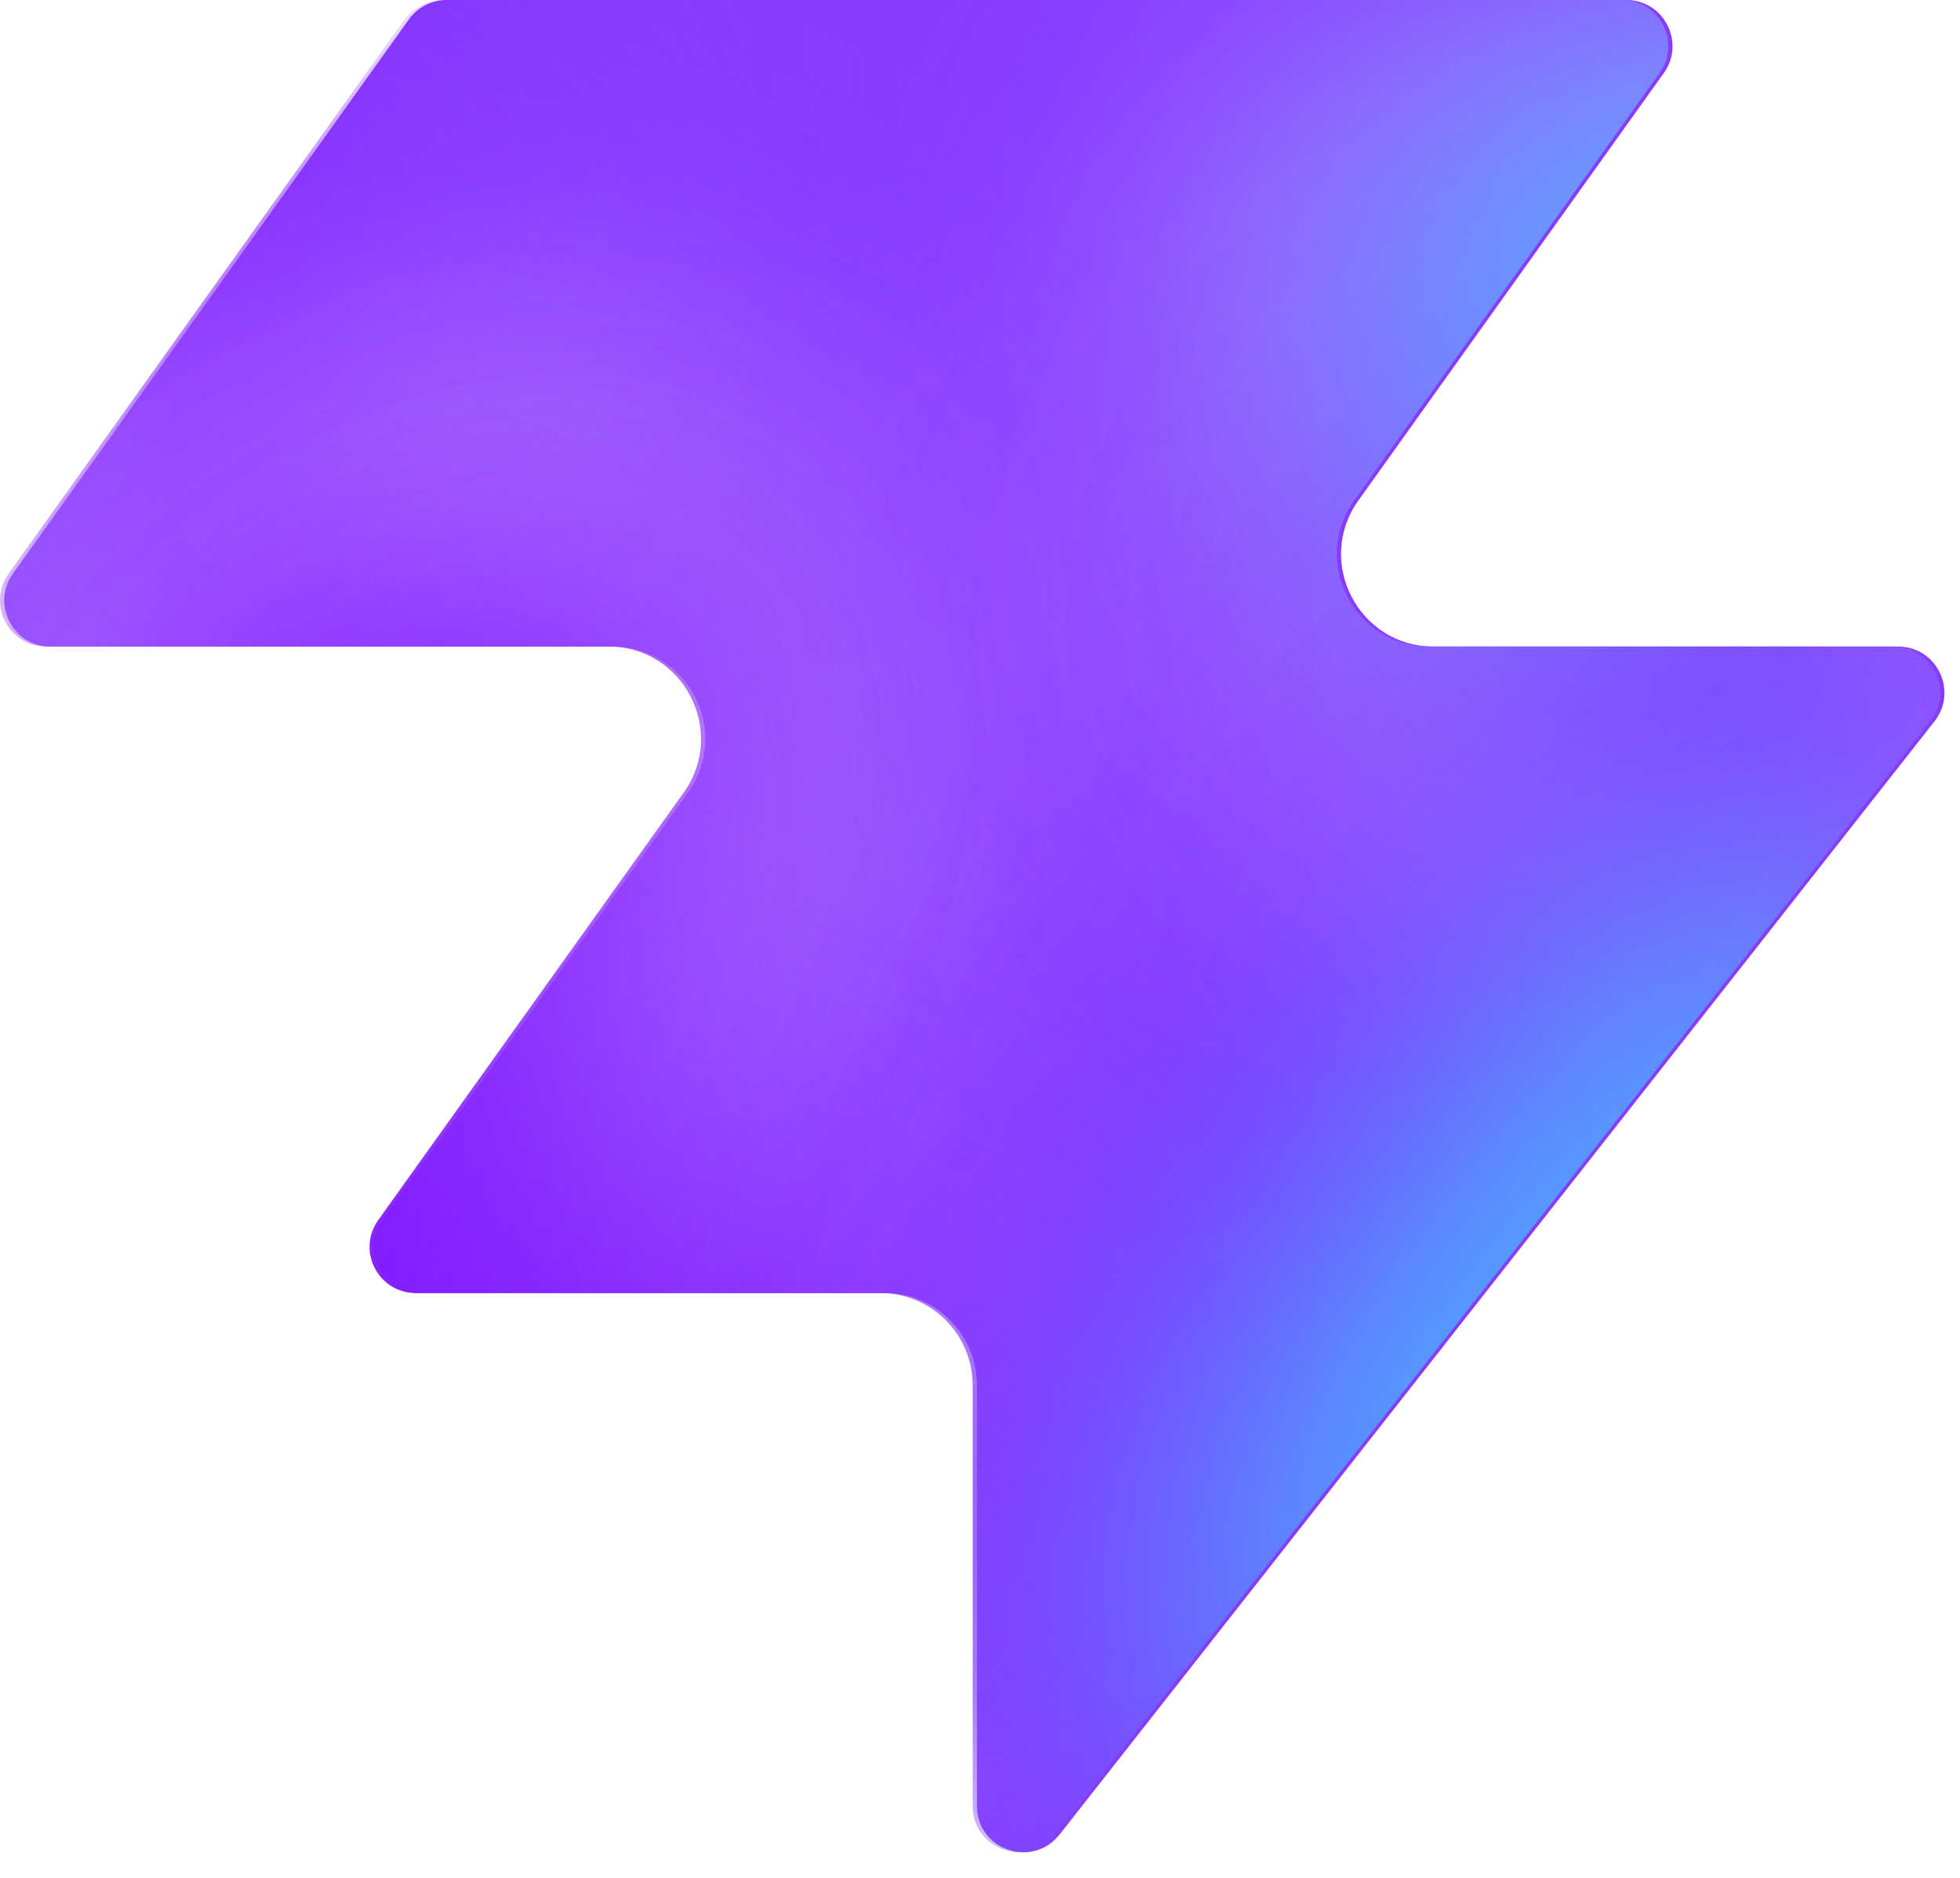
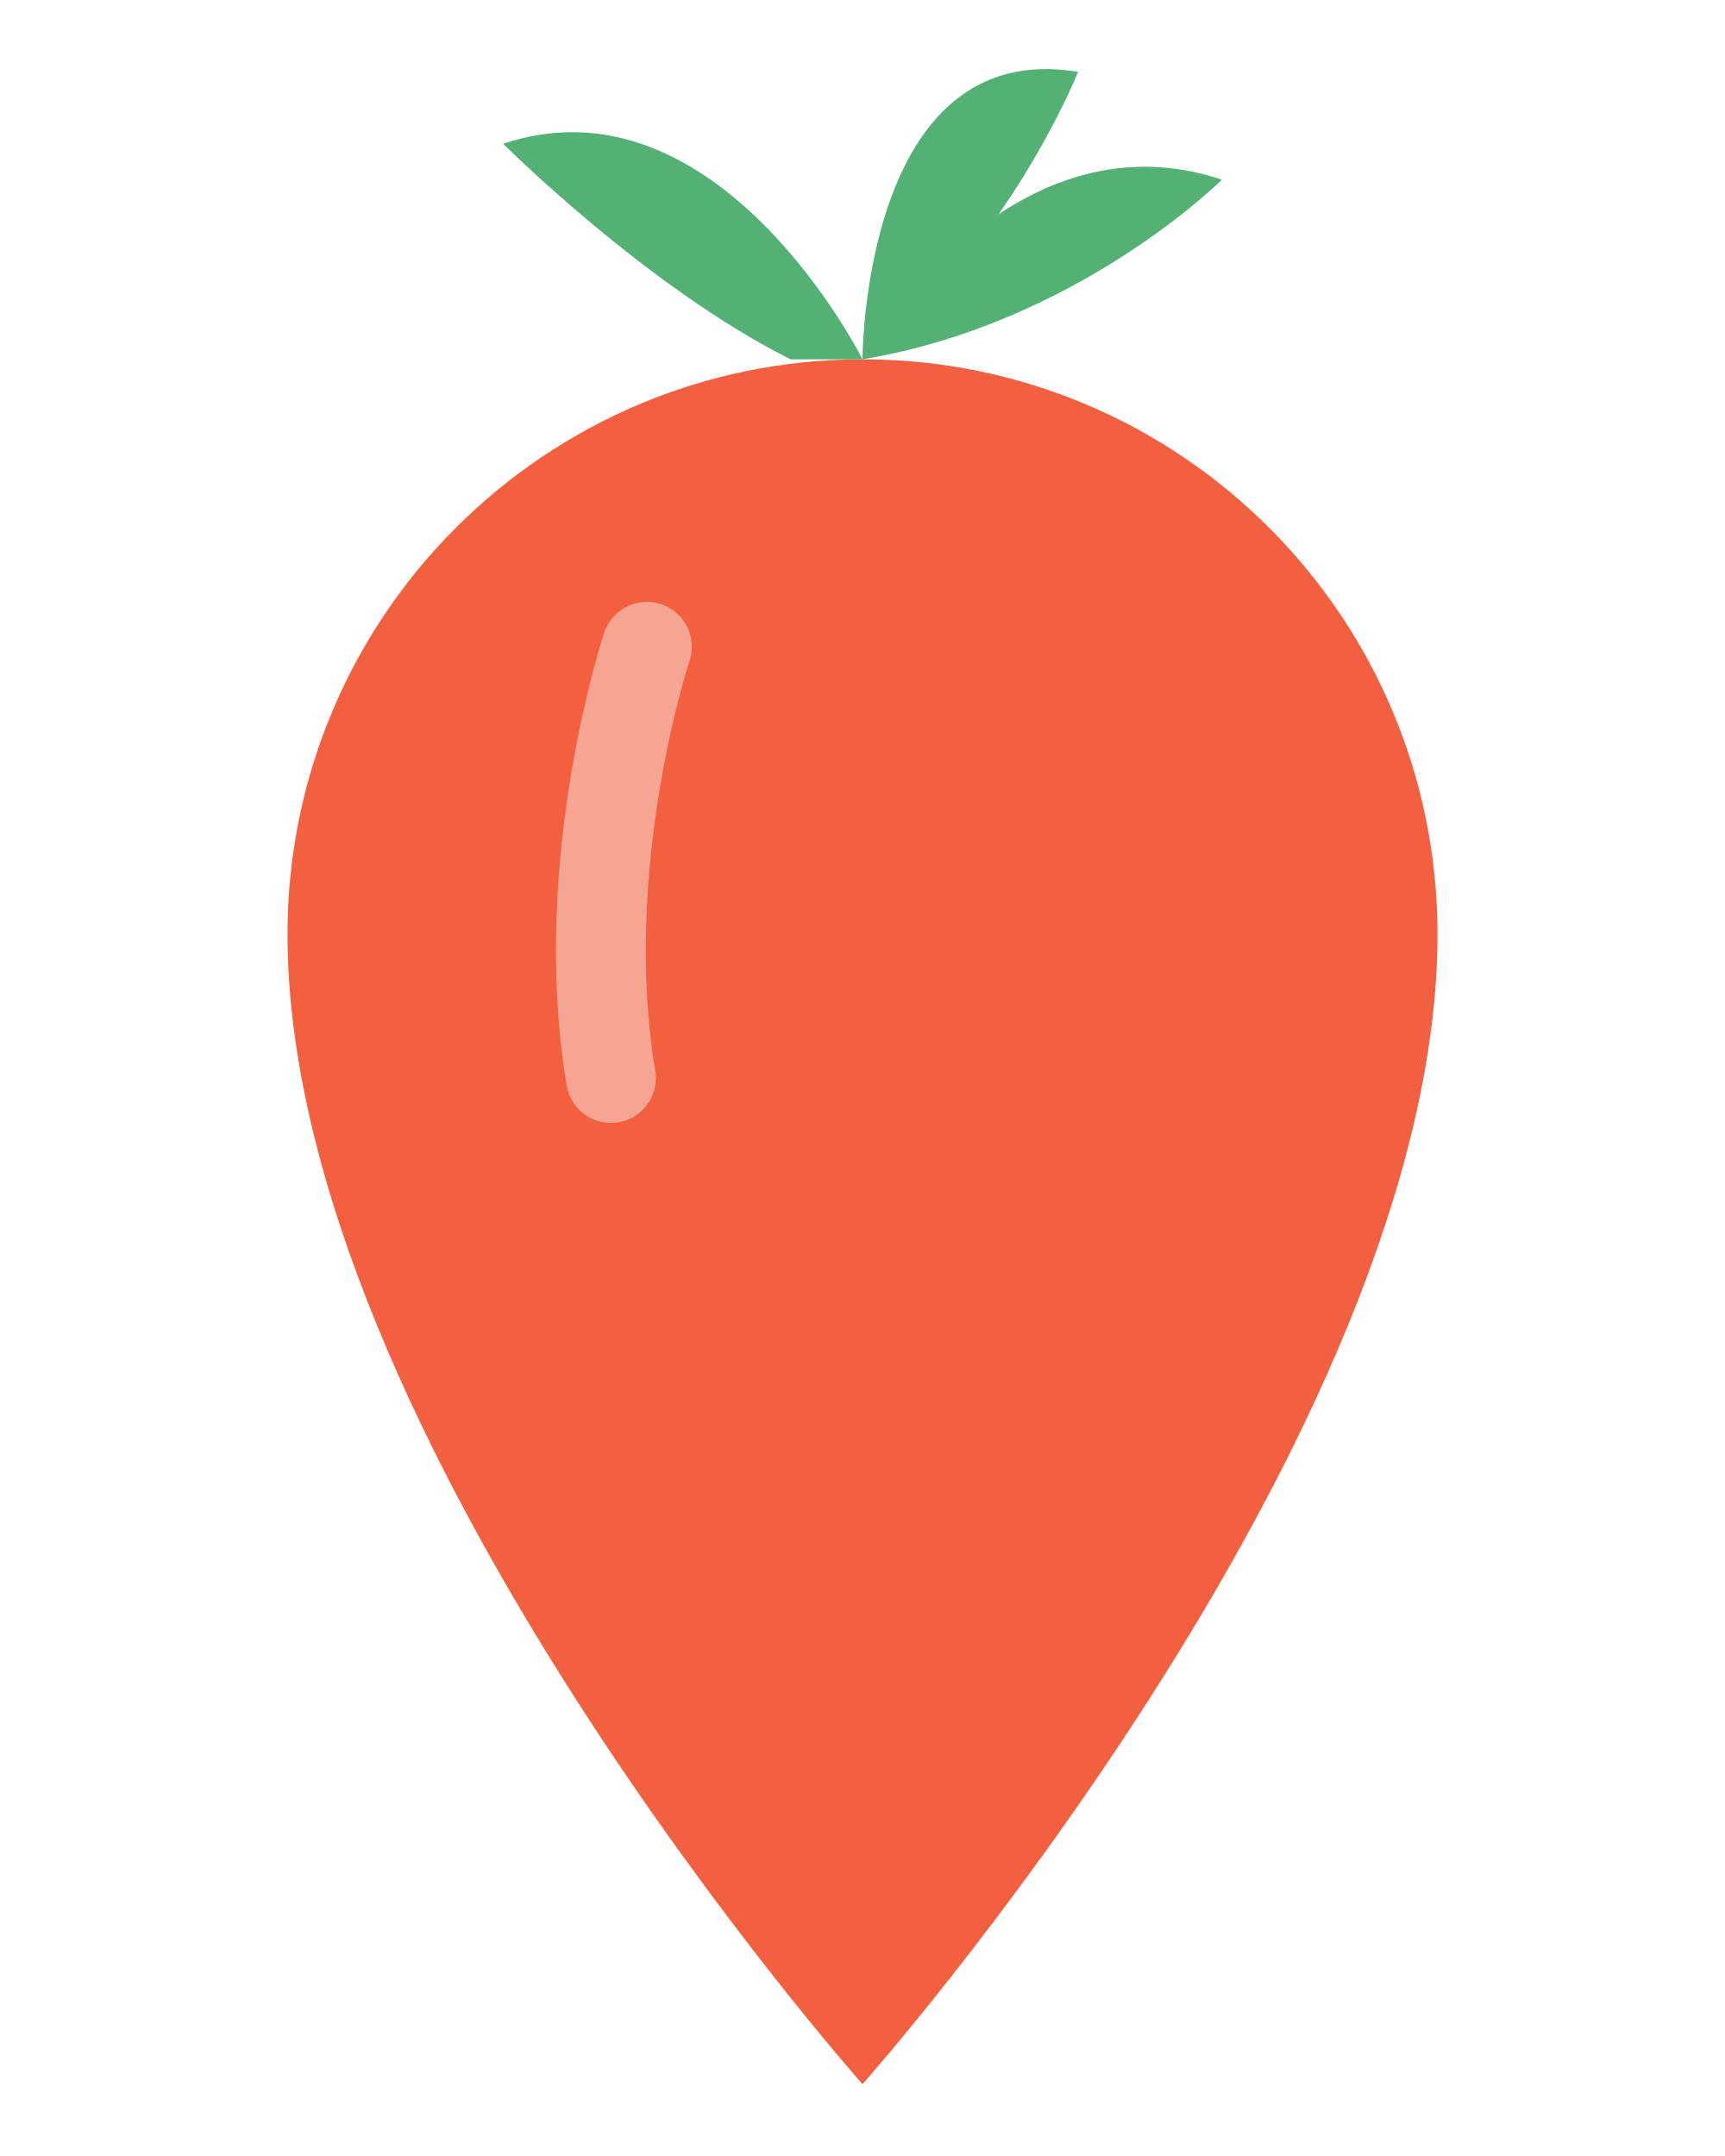
- <svg xmlns="http://www.w3.org/2000/svg" width="48" height="46" fill="none" viewBox="0 0 48 46">
-   <path fill="#863bff" d="M25.946 44.938c-.664.845-2.021.375-2.021-.698V33.937a2.26 2.26 0 0 0-2.262-2.262H10.287c-.92 0-1.456-1.04-.92-1.788l7.48-10.471c1.07-1.497 0-3.578-1.842-3.578H1.237c-.92 0-1.456-1.04-.92-1.788L10.013.474c.214-.297.556-.474.92-.474h28.894c.92 0 1.456 1.04.92 1.788l-7.48 10.471c-1.07 1.498 0 3.579 1.842 3.579h11.377c.943 0 1.473 1.088.89 1.83L25.947 44.94z" style="fill:#863bff;fill:color(display-p3 .525 .23 1);fill-opacity:1" />
-   <mask id="a" width="48" height="46" x="0" y="0" maskUnits="userSpaceOnUse" style="mask-type:alpha">
-     <path fill="#000" d="M25.842 44.938c-.664.844-2.021.375-2.021-.698V33.937a2.26 2.26 0 0 0-2.262-2.262H10.183c-.92 0-1.456-1.04-.92-1.788l7.48-10.471c1.07-1.498 0-3.579-1.842-3.579H1.133c-.92 0-1.456-1.04-.92-1.787L9.91.473c.214-.297.556-.474.92-.474h28.894c.92 0 1.456 1.04.92 1.788l-7.48 10.471c-1.07 1.498 0 3.578 1.842 3.578h11.377c.943 0 1.473 1.088.89 1.832L25.843 44.94z" style="fill:#000;fill-opacity:1" />
-   </mask>
-   <g mask="url(#a)">
-     <g filter="url(#b)">
-       <ellipse cx="5.508" cy="14.704" fill="#ede6ff" rx="5.508" ry="14.704" style="fill:#ede6ff;fill:color(display-p3 .927 .903 1);fill-opacity:1" transform="matrix(.00324 1 1 -.00324 -4.47 31.516)" />
-     </g>
-     <g filter="url(#c)">
-       <ellipse cx="10.399" cy="29.851" fill="#ede6ff" rx="10.399" ry="29.851" style="fill:#ede6ff;fill:color(display-p3 .927 .903 1);fill-opacity:1" transform="matrix(.00324 1 1 -.00324 -39.328 7.883)" />
-     </g>
-     <g filter="url(#d)">
-       <ellipse cx="5.508" cy="30.487" fill="#7e14ff" rx="5.508" ry="30.487" style="fill:#7e14ff;fill:color(display-p3 .492 .077 1);fill-opacity:1" transform="rotate(89.814 -25.913 -14.639)scale(1 -1)" />
-     </g>
-     <g filter="url(#e)">
-       <ellipse cx="5.508" cy="30.599" fill="#7e14ff" rx="5.508" ry="30.599" style="fill:#7e14ff;fill:color(display-p3 .492 .077 1);fill-opacity:1" transform="rotate(89.814 -32.644 -3.334)scale(1 -1)" />
-     </g>
-     <g filter="url(#f)">
-       <ellipse cx="5.508" cy="30.599" fill="#7e14ff" rx="5.508" ry="30.599" style="fill:#7e14ff;fill:color(display-p3 .492 .077 1);fill-opacity:1" transform="matrix(.00324 1 1 -.00324 -34.34 30.47)" />
-     </g>
-     <g filter="url(#g)">
-       <ellipse cx="14.072" cy="22.078" fill="#ede6ff" rx="14.072" ry="22.078" style="fill:#ede6ff;fill:color(display-p3 .927 .903 1);fill-opacity:1" transform="rotate(93.35 24.506 48.493)scale(-1 1)" />
-     </g>
-     <g filter="url(#h)">
-       <ellipse cx="3.47" cy="21.501" fill="#7e14ff" rx="3.47" ry="21.501" style="fill:#7e14ff;fill:color(display-p3 .492 .077 1);fill-opacity:1" transform="rotate(89.009 28.708 47.59)scale(-1 1)" />
-     </g>
-     <g filter="url(#i)">
-       <ellipse cx="3.47" cy="21.501" fill="#7e14ff" rx="3.47" ry="21.501" style="fill:#7e14ff;fill:color(display-p3 .492 .077 1);fill-opacity:1" transform="rotate(89.009 28.708 47.59)scale(-1 1)" />
-     </g>
-     <g filter="url(#j)">
-       <ellipse cx=".387" cy="8.972" fill="#7e14ff" rx="4.407" ry="29.108" style="fill:#7e14ff;fill:color(display-p3 .492 .077 1);fill-opacity:1" transform="rotate(39.51 .387 8.972)" />
-     </g>
-     <g filter="url(#k)">
-       <ellipse cx="47.523" cy="-6.092" fill="#7e14ff" rx="4.407" ry="29.108" style="fill:#7e14ff;fill:color(display-p3 .492 .077 1);fill-opacity:1" transform="rotate(37.892 47.523 -6.092)" />
-     </g>
-     <g filter="url(#l)">
-       <ellipse cx="41.412" cy="6.333" fill="#47bfff" rx="5.971" ry="9.665" style="fill:#47bfff;fill:color(display-p3 .28 .748 1);fill-opacity:1" transform="rotate(37.892 41.412 6.333)" />
-     </g>
-     <g filter="url(#m)">
-       <ellipse cx="-1.879" cy="38.332" fill="#7e14ff" rx="4.407" ry="29.108" style="fill:#7e14ff;fill:color(display-p3 .492 .077 1);fill-opacity:1" transform="rotate(37.892 -1.88 38.332)" />
-     </g>
-     <g filter="url(#n)">
-       <ellipse cx="-1.879" cy="38.332" fill="#7e14ff" rx="4.407" ry="29.108" style="fill:#7e14ff;fill:color(display-p3 .492 .077 1);fill-opacity:1" transform="rotate(37.892 -1.88 38.332)" />
-     </g>
-     <g filter="url(#o)">
-       <ellipse cx="35.651" cy="29.907" fill="#7e14ff" rx="4.407" ry="29.108" style="fill:#7e14ff;fill:color(display-p3 .492 .077 1);fill-opacity:1" transform="rotate(37.892 35.651 29.907)" />
-     </g>
-     <g filter="url(#p)">
-       <ellipse cx="38.418" cy="32.4" fill="#47bfff" rx="5.971" ry="15.297" style="fill:#47bfff;fill:color(display-p3 .28 .748 1);fill-opacity:1" transform="rotate(37.892 38.418 32.4)" />
-     </g>
-   </g>
-   <defs>
-     <filter id="b" width="60.045" height="41.654" x="-19.77" y="16.149" color-interpolation-filters="sRGB" filterUnits="userSpaceOnUse">
-       <feFlood flood-opacity="0" result="BackgroundImageFix" />
-       <feBlend in="SourceGraphic" in2="BackgroundImageFix" result="shape" />
-       <feGaussianBlur result="effect1_foregroundBlur_2002_17158" stdDeviation="7.659" />
-     </filter>
-     <filter id="c" width="90.34" height="51.437" x="-54.613" y="-7.533" color-interpolation-filters="sRGB" filterUnits="userSpaceOnUse">
-       <feFlood flood-opacity="0" result="BackgroundImageFix" />
-       <feBlend in="SourceGraphic" in2="BackgroundImageFix" result="shape" />
-       <feGaussianBlur result="effect1_foregroundBlur_2002_17158" stdDeviation="7.659" />
-     </filter>
-     <filter id="d" width="79.355" height="29.4" x="-49.64" y="2.03" color-interpolation-filters="sRGB" filterUnits="userSpaceOnUse">
-       <feFlood flood-opacity="0" result="BackgroundImageFix" />
-       <feBlend in="SourceGraphic" in2="BackgroundImageFix" result="shape" />
-       <feGaussianBlur result="effect1_foregroundBlur_2002_17158" stdDeviation="4.596" />
-     </filter>
-     <filter id="e" width="79.579" height="29.4" x="-45.045" y="20.029" color-interpolation-filters="sRGB" filterUnits="userSpaceOnUse">
-       <feFlood flood-opacity="0" result="BackgroundImageFix" />
-       <feBlend in="SourceGraphic" in2="BackgroundImageFix" result="shape" />
-       <feGaussianBlur result="effect1_foregroundBlur_2002_17158" stdDeviation="4.596" />
-     </filter>
-     <filter id="f" width="79.579" height="29.4" x="-43.513" y="21.178" color-interpolation-filters="sRGB" filterUnits="userSpaceOnUse">
-       <feFlood flood-opacity="0" result="BackgroundImageFix" />
-       <feBlend in="SourceGraphic" in2="BackgroundImageFix" result="shape" />
-       <feGaussianBlur result="effect1_foregroundBlur_2002_17158" stdDeviation="4.596" />
-     </filter>
-     <filter id="g" width="74.749" height="58.852" x="15.756" y="-17.901" color-interpolation-filters="sRGB" filterUnits="userSpaceOnUse">
-       <feFlood flood-opacity="0" result="BackgroundImageFix" />
-       <feBlend in="SourceGraphic" in2="BackgroundImageFix" result="shape" />
-       <feGaussianBlur result="effect1_foregroundBlur_2002_17158" stdDeviation="7.659" />
-     </filter>
-     <filter id="h" width="61.377" height="25.362" x="23.548" y="2.284" color-interpolation-filters="sRGB" filterUnits="userSpaceOnUse">
-       <feFlood flood-opacity="0" result="BackgroundImageFix" />
-       <feBlend in="SourceGraphic" in2="BackgroundImageFix" result="shape" />
-       <feGaussianBlur result="effect1_foregroundBlur_2002_17158" stdDeviation="4.596" />
-     </filter>
-     <filter id="i" width="61.377" height="25.362" x="23.548" y="2.284" color-interpolation-filters="sRGB" filterUnits="userSpaceOnUse">
-       <feFlood flood-opacity="0" result="BackgroundImageFix" />
-       <feBlend in="SourceGraphic" in2="BackgroundImageFix" result="shape" />
-       <feGaussianBlur result="effect1_foregroundBlur_2002_17158" stdDeviation="4.596" />
-     </filter>
-     <filter id="j" width="56.045" height="63.649" x="-27.636" y="-22.853" color-interpolation-filters="sRGB" filterUnits="userSpaceOnUse">
-       <feFlood flood-opacity="0" result="BackgroundImageFix" />
-       <feBlend in="SourceGraphic" in2="BackgroundImageFix" result="shape" />
-       <feGaussianBlur result="effect1_foregroundBlur_2002_17158" stdDeviation="4.596" />
-     </filter>
-     <filter id="k" width="54.814" height="64.646" x="20.116" y="-38.415" color-interpolation-filters="sRGB" filterUnits="userSpaceOnUse">
-       <feFlood flood-opacity="0" result="BackgroundImageFix" />
-       <feBlend in="SourceGraphic" in2="BackgroundImageFix" result="shape" />
-       <feGaussianBlur result="effect1_foregroundBlur_2002_17158" stdDeviation="4.596" />
-     </filter>
-     <filter id="l" width="33.541" height="35.313" x="24.641" y="-11.323" color-interpolation-filters="sRGB" filterUnits="userSpaceOnUse">
-       <feFlood flood-opacity="0" result="BackgroundImageFix" />
-       <feBlend in="SourceGraphic" in2="BackgroundImageFix" result="shape" />
-       <feGaussianBlur result="effect1_foregroundBlur_2002_17158" stdDeviation="4.596" />
-     </filter>
-     <filter id="m" width="54.814" height="64.646" x="-29.286" y="6.009" color-interpolation-filters="sRGB" filterUnits="userSpaceOnUse">
-       <feFlood flood-opacity="0" result="BackgroundImageFix" />
-       <feBlend in="SourceGraphic" in2="BackgroundImageFix" result="shape" />
-       <feGaussianBlur result="effect1_foregroundBlur_2002_17158" stdDeviation="4.596" />
-     </filter>
-     <filter id="n" width="54.814" height="64.646" x="-29.286" y="6.009" color-interpolation-filters="sRGB" filterUnits="userSpaceOnUse">
-       <feFlood flood-opacity="0" result="BackgroundImageFix" />
-       <feBlend in="SourceGraphic" in2="BackgroundImageFix" result="shape" />
-       <feGaussianBlur result="effect1_foregroundBlur_2002_17158" stdDeviation="4.596" />
-     </filter>
-     <filter id="o" width="54.814" height="64.646" x="8.244" y="-2.416" color-interpolation-filters="sRGB" filterUnits="userSpaceOnUse">
-       <feFlood flood-opacity="0" result="BackgroundImageFix" />
-       <feBlend in="SourceGraphic" in2="BackgroundImageFix" result="shape" />
-       <feGaussianBlur result="effect1_foregroundBlur_2002_17158" stdDeviation="4.596" />
-     </filter>
-     <filter id="p" width="39.409" height="43.623" x="18.713" y="10.588" color-interpolation-filters="sRGB" filterUnits="userSpaceOnUse">
-       <feFlood flood-opacity="0" result="BackgroundImageFix" />
-       <feBlend in="SourceGraphic" in2="BackgroundImageFix" result="shape" />
-       <feGaussianBlur result="effect1_foregroundBlur_2002_17158" stdDeviation="4.596" />
-     </filter>
-   </defs>
+ <svg xmlns="http://www.w3.org/2000/svg" viewBox="0 0 48 60" fill="none">
+   <path d="M24 58C24 58 8 40 8 26C8 17.163 15.163 10 24 10C32.837 10 40 17.163 40 26C40 40 24 58 24 58Z" fill="#F3603F" />
+   <path d="M18 18C18 18 16 24 17 30" stroke="#F7A593" stroke-width="2.5" stroke-linecap="round" />
+   <path d="M24 10C24 10 20 2 14 4C14 4 18 8 22 10" fill="#53B175" />
+   <path d="M24 10C24 10 24 1 30 2C30 2 28 7 24 10" fill="#53B175" />
+   <path d="M24 10C24 10 28 3 34 5C34 5 30 9 24 10" fill="#53B175" />
</svg>
